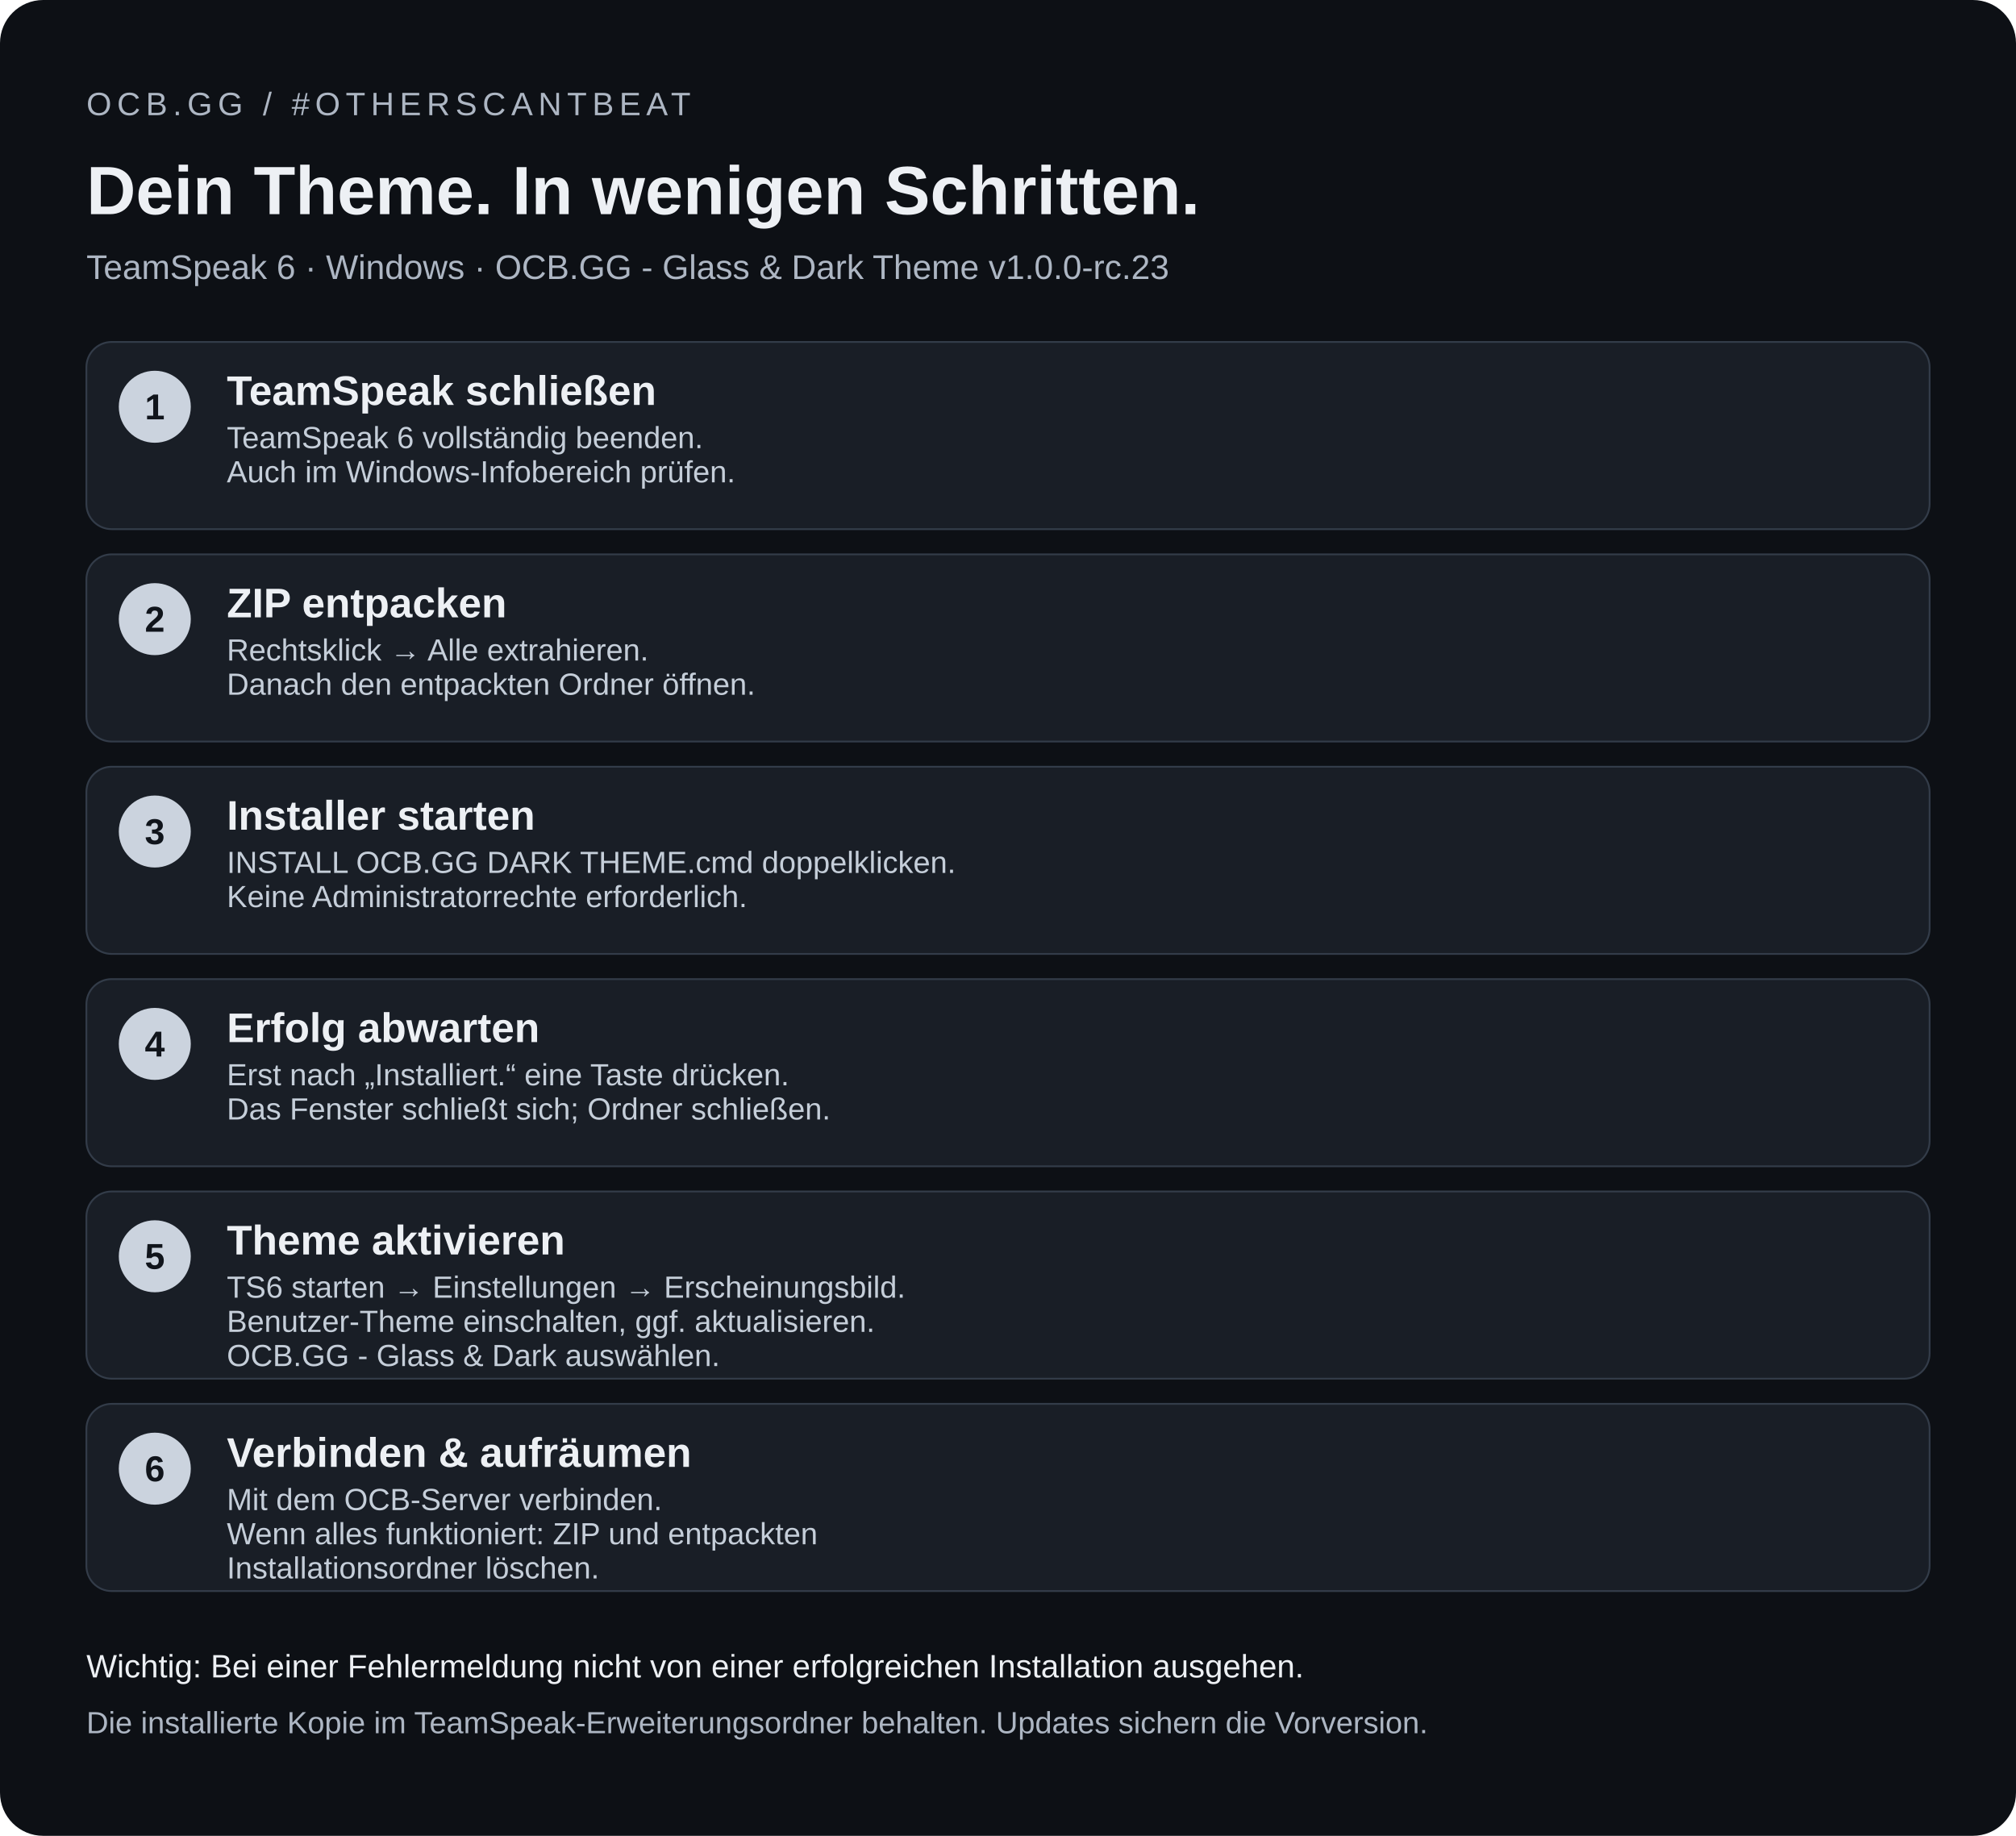
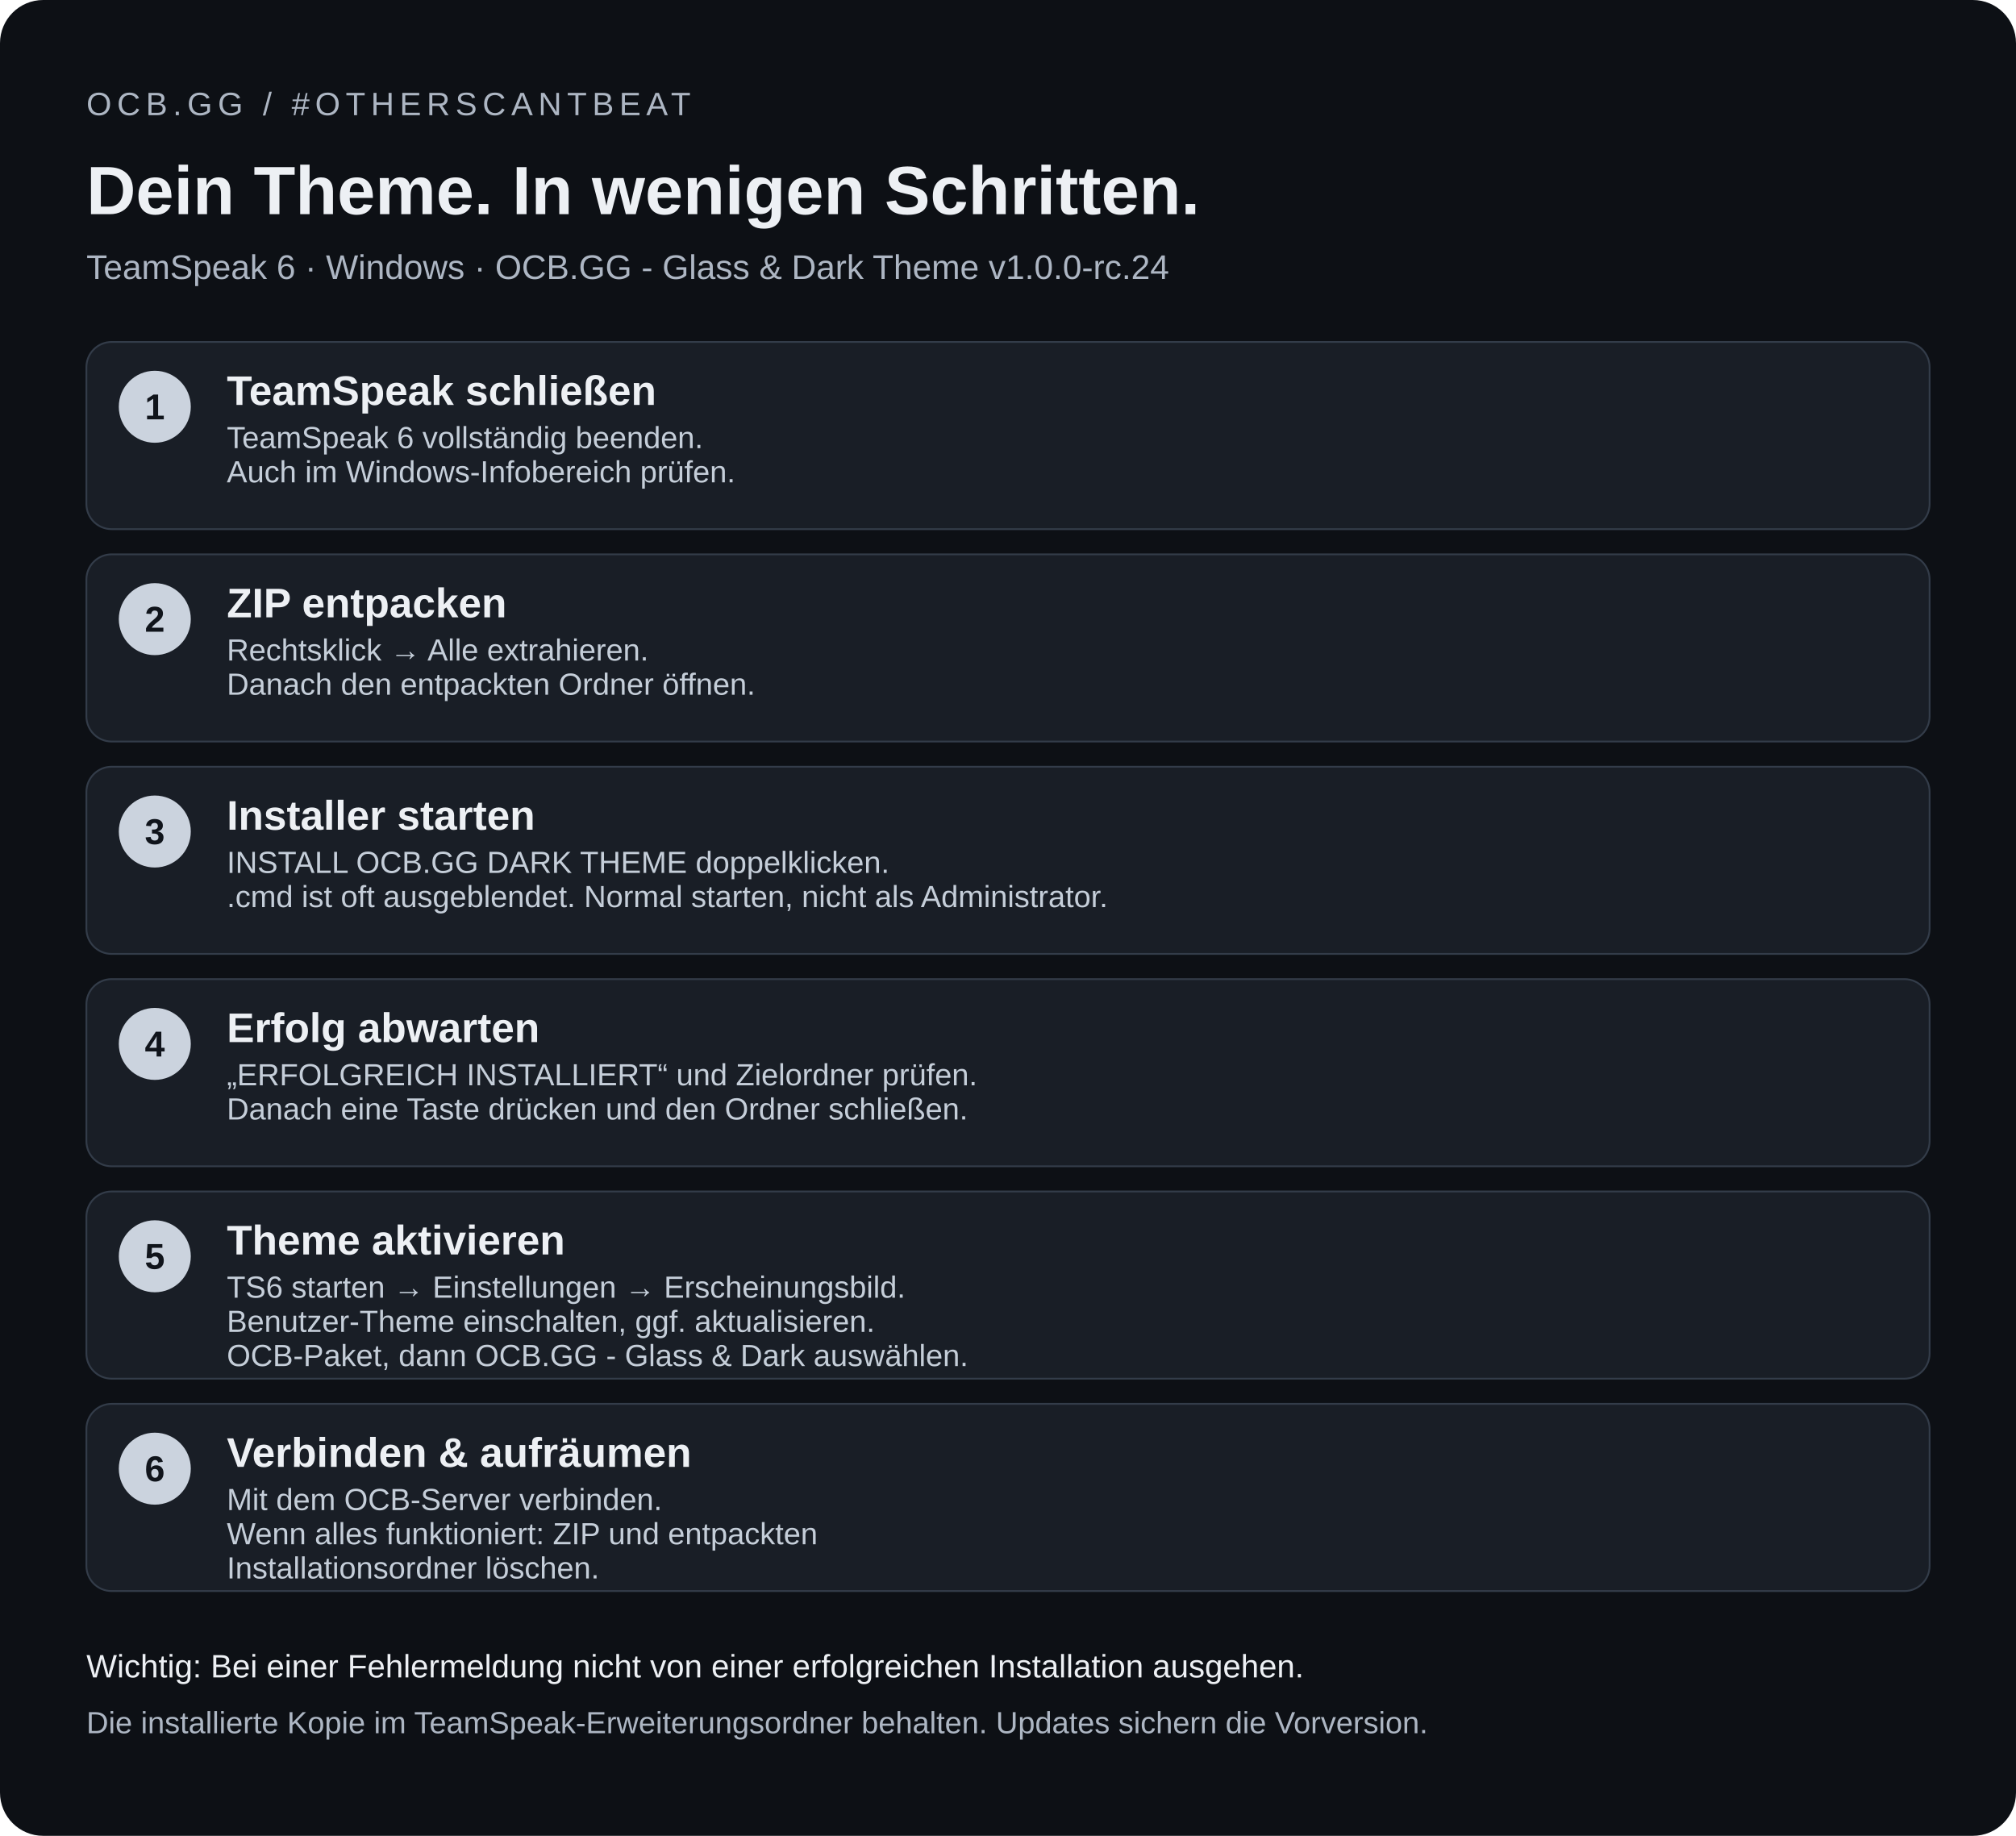
<svg xmlns="http://www.w3.org/2000/svg" width="1120" height="1020" viewBox="0 0 1120 1020" role="img" aria-labelledby="title desc">
  <rect width="1120" height="1020" rx="24" fill="#0d1015" />
  <g font-family="Segoe UI,Arial,sans-serif" fill="#edf0f4">
    <text x="48" y="64" font-size="18" letter-spacing="3" fill="#adb6c3">OCB.GG / #OTHERSCANTBEAT</text>
    <text x="48" y="119" font-size="38" font-weight="700">Dein Theme. In wenigen Schritten.</text>
-     <text x="48" y="155" font-size="19" fill="#adb6c3">TeamSpeak 6 · Windows · OCB.GG - Glass &amp; Dark Theme v1.0.0-rc.23</text>
+     <text x="48" y="155" font-size="19" fill="#adb6c3">TeamSpeak 6 · Windows · OCB.GG - Glass &amp; Dark Theme v1.0.0-rc.24</text>
    <rect x="48" y="190" width="1024" height="104" rx="14" fill="#191e26" stroke="#333c49" />
    <circle cx="86" cy="226" r="20" fill="#cbd3de" />
    <text x="86" y="233" text-anchor="middle" font-size="20" font-weight="700" fill="#10141b">1</text>
    <text x="126" y="225" font-size="23" font-weight="700">TeamSpeak schließen</text>
    <text x="126" y="249" font-size="17" fill="#c5ced9">TeamSpeak 6 vollständig beenden.</text>
    <text x="126" y="268" font-size="17" fill="#c5ced9">Auch im Windows-Infobereich prüfen.</text>
    <rect x="48" y="308" width="1024" height="104" rx="14" fill="#191e26" stroke="#333c49" />
    <circle cx="86" cy="344" r="20" fill="#cbd3de" />
    <text x="86" y="351" text-anchor="middle" font-size="20" font-weight="700" fill="#10141b">2</text>
    <text x="126" y="343" font-size="23" font-weight="700">ZIP entpacken</text>
    <text x="126" y="367" font-size="17" fill="#c5ced9">Rechtsklick → Alle extrahieren.</text>
    <text x="126" y="386" font-size="17" fill="#c5ced9">Danach den entpackten Ordner öffnen.</text>
    <rect x="48" y="426" width="1024" height="104" rx="14" fill="#191e26" stroke="#333c49" />
    <circle cx="86" cy="462" r="20" fill="#cbd3de" />
    <text x="86" y="469" text-anchor="middle" font-size="20" font-weight="700" fill="#10141b">3</text>
    <text x="126" y="461" font-size="23" font-weight="700">Installer starten</text>
-     <text x="126" y="485" font-size="17" fill="#c5ced9">INSTALL OCB.GG DARK THEME.cmd doppelklicken.</text>
-     <text x="126" y="504" font-size="17" fill="#c5ced9">Keine Administratorrechte erforderlich.</text>
+     <text x="126" y="485" font-size="17" fill="#c5ced9">INSTALL OCB.GG DARK THEME doppelklicken.</text>
+     <text x="126" y="504" font-size="17" fill="#c5ced9">.cmd ist oft ausgeblendet. Normal starten, nicht als Administrator.</text>
    <rect x="48" y="544" width="1024" height="104" rx="14" fill="#191e26" stroke="#333c49" />
    <circle cx="86" cy="580" r="20" fill="#cbd3de" />
    <text x="86" y="587" text-anchor="middle" font-size="20" font-weight="700" fill="#10141b">4</text>
    <text x="126" y="579" font-size="23" font-weight="700">Erfolg abwarten</text>
-     <text x="126" y="603" font-size="17" fill="#c5ced9">Erst nach „Installiert.“ eine Taste drücken.</text>
-     <text x="126" y="622" font-size="17" fill="#c5ced9">Das Fenster schließt sich; Ordner schließen.</text>
+     <text x="126" y="603" font-size="17" fill="#c5ced9">„ERFOLGREICH INSTALLIERT“ und Zielordner prüfen.</text>
+     <text x="126" y="622" font-size="17" fill="#c5ced9">Danach eine Taste drücken und den Ordner schließen.</text>
    <rect x="48" y="662" width="1024" height="104" rx="14" fill="#191e26" stroke="#333c49" />
    <circle cx="86" cy="698" r="20" fill="#cbd3de" />
    <text x="86" y="705" text-anchor="middle" font-size="20" font-weight="700" fill="#10141b">5</text>
    <text x="126" y="697" font-size="23" font-weight="700">Theme aktivieren</text>
    <text x="126" y="721" font-size="17" fill="#c5ced9">TS6 starten → Einstellungen → Erscheinungsbild.</text>
    <text x="126" y="740" font-size="17" fill="#c5ced9">Benutzer-Theme einschalten, ggf. aktualisieren.</text>
-     <text x="126" y="759" font-size="17" fill="#c5ced9">OCB.GG - Glass &amp; Dark auswählen.</text>
+     <text x="126" y="759" font-size="17" fill="#c5ced9">OCB-Paket, dann OCB.GG - Glass &amp; Dark auswählen.</text>
    <rect x="48" y="780" width="1024" height="104" rx="14" fill="#191e26" stroke="#333c49" />
    <circle cx="86" cy="816" r="20" fill="#cbd3de" />
    <text x="86" y="823" text-anchor="middle" font-size="20" font-weight="700" fill="#10141b">6</text>
    <text x="126" y="815" font-size="23" font-weight="700">Verbinden &amp; aufräumen</text>
    <text x="126" y="839" font-size="17" fill="#c5ced9">Mit dem OCB-Server verbinden.</text>
    <text x="126" y="858" font-size="17" fill="#c5ced9">Wenn alles funktioniert: ZIP und entpackten</text>
    <text x="126" y="877" font-size="17" fill="#c5ced9">Installationsordner löschen.</text>
    <text x="48" y="932" font-size="18" fill="#edf0f4">Wichtig: Bei einer Fehlermeldung nicht von einer erfolgreichen Installation ausgehen.</text>
    <text x="48" y="963" font-size="17" fill="#adb6c3">Die installierte Kopie im TeamSpeak-Erweiterungsordner behalten. Updates sichern die Vorversion.</text>
  </g>
</svg>
